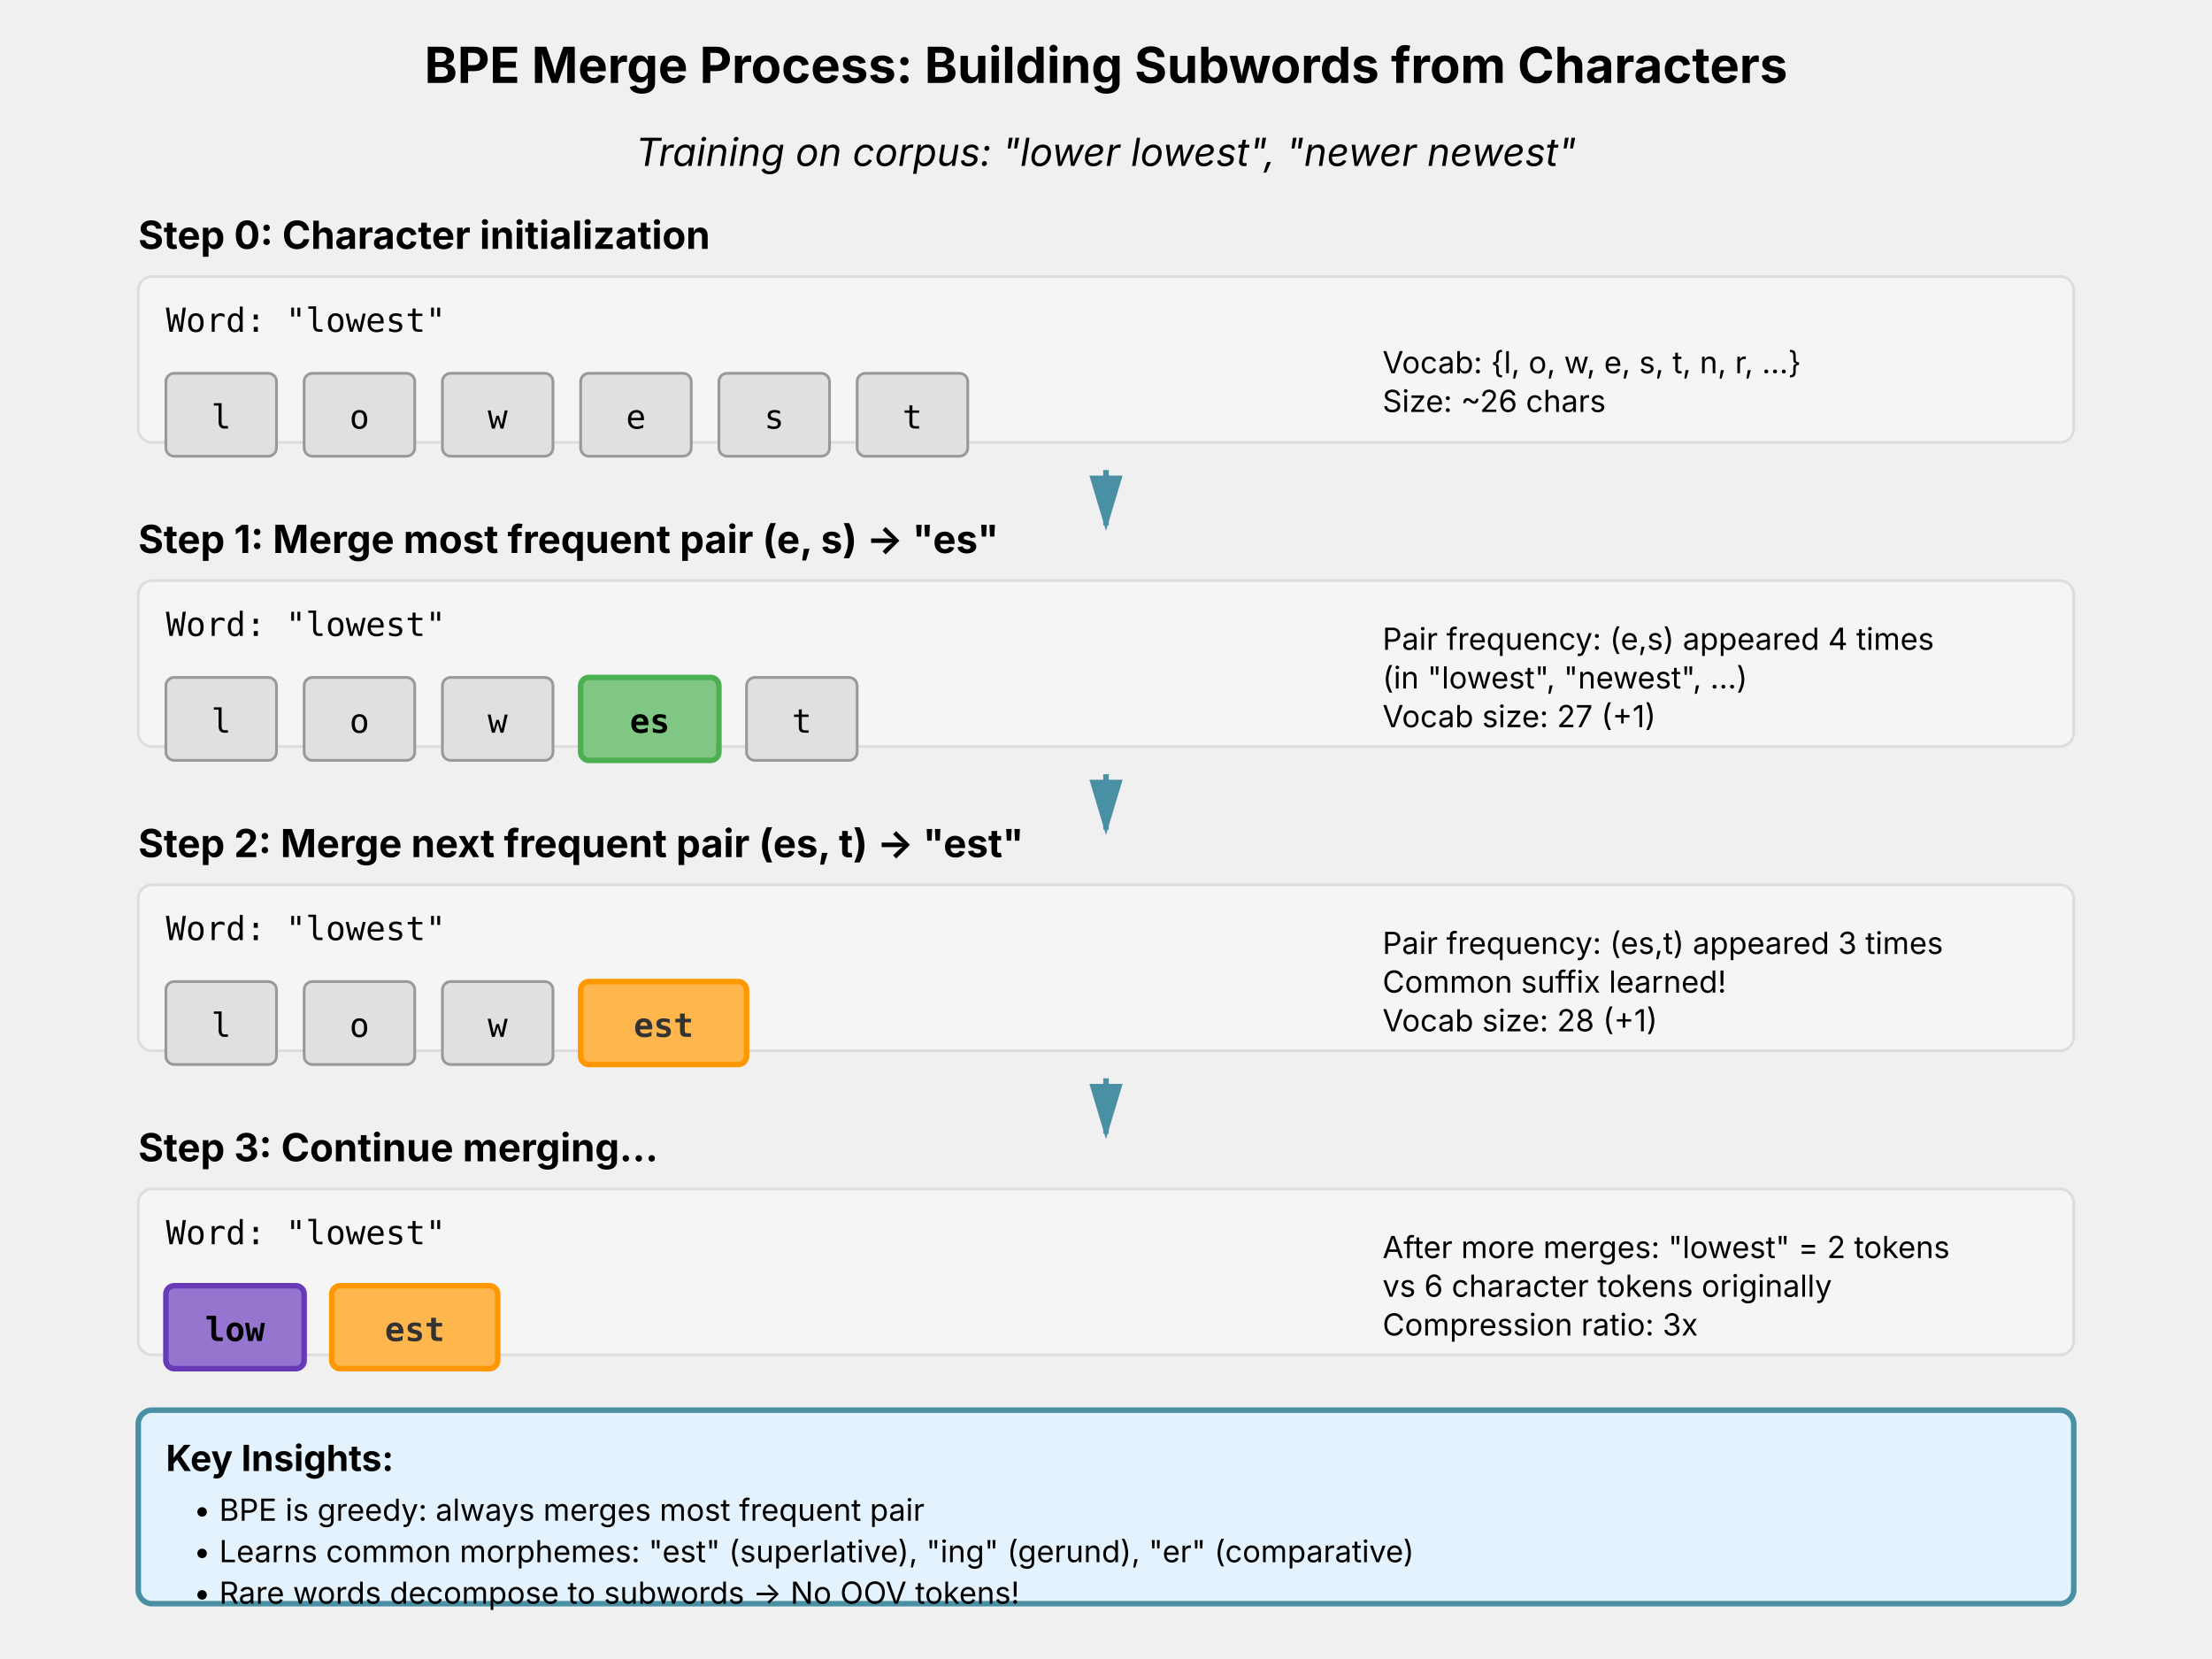
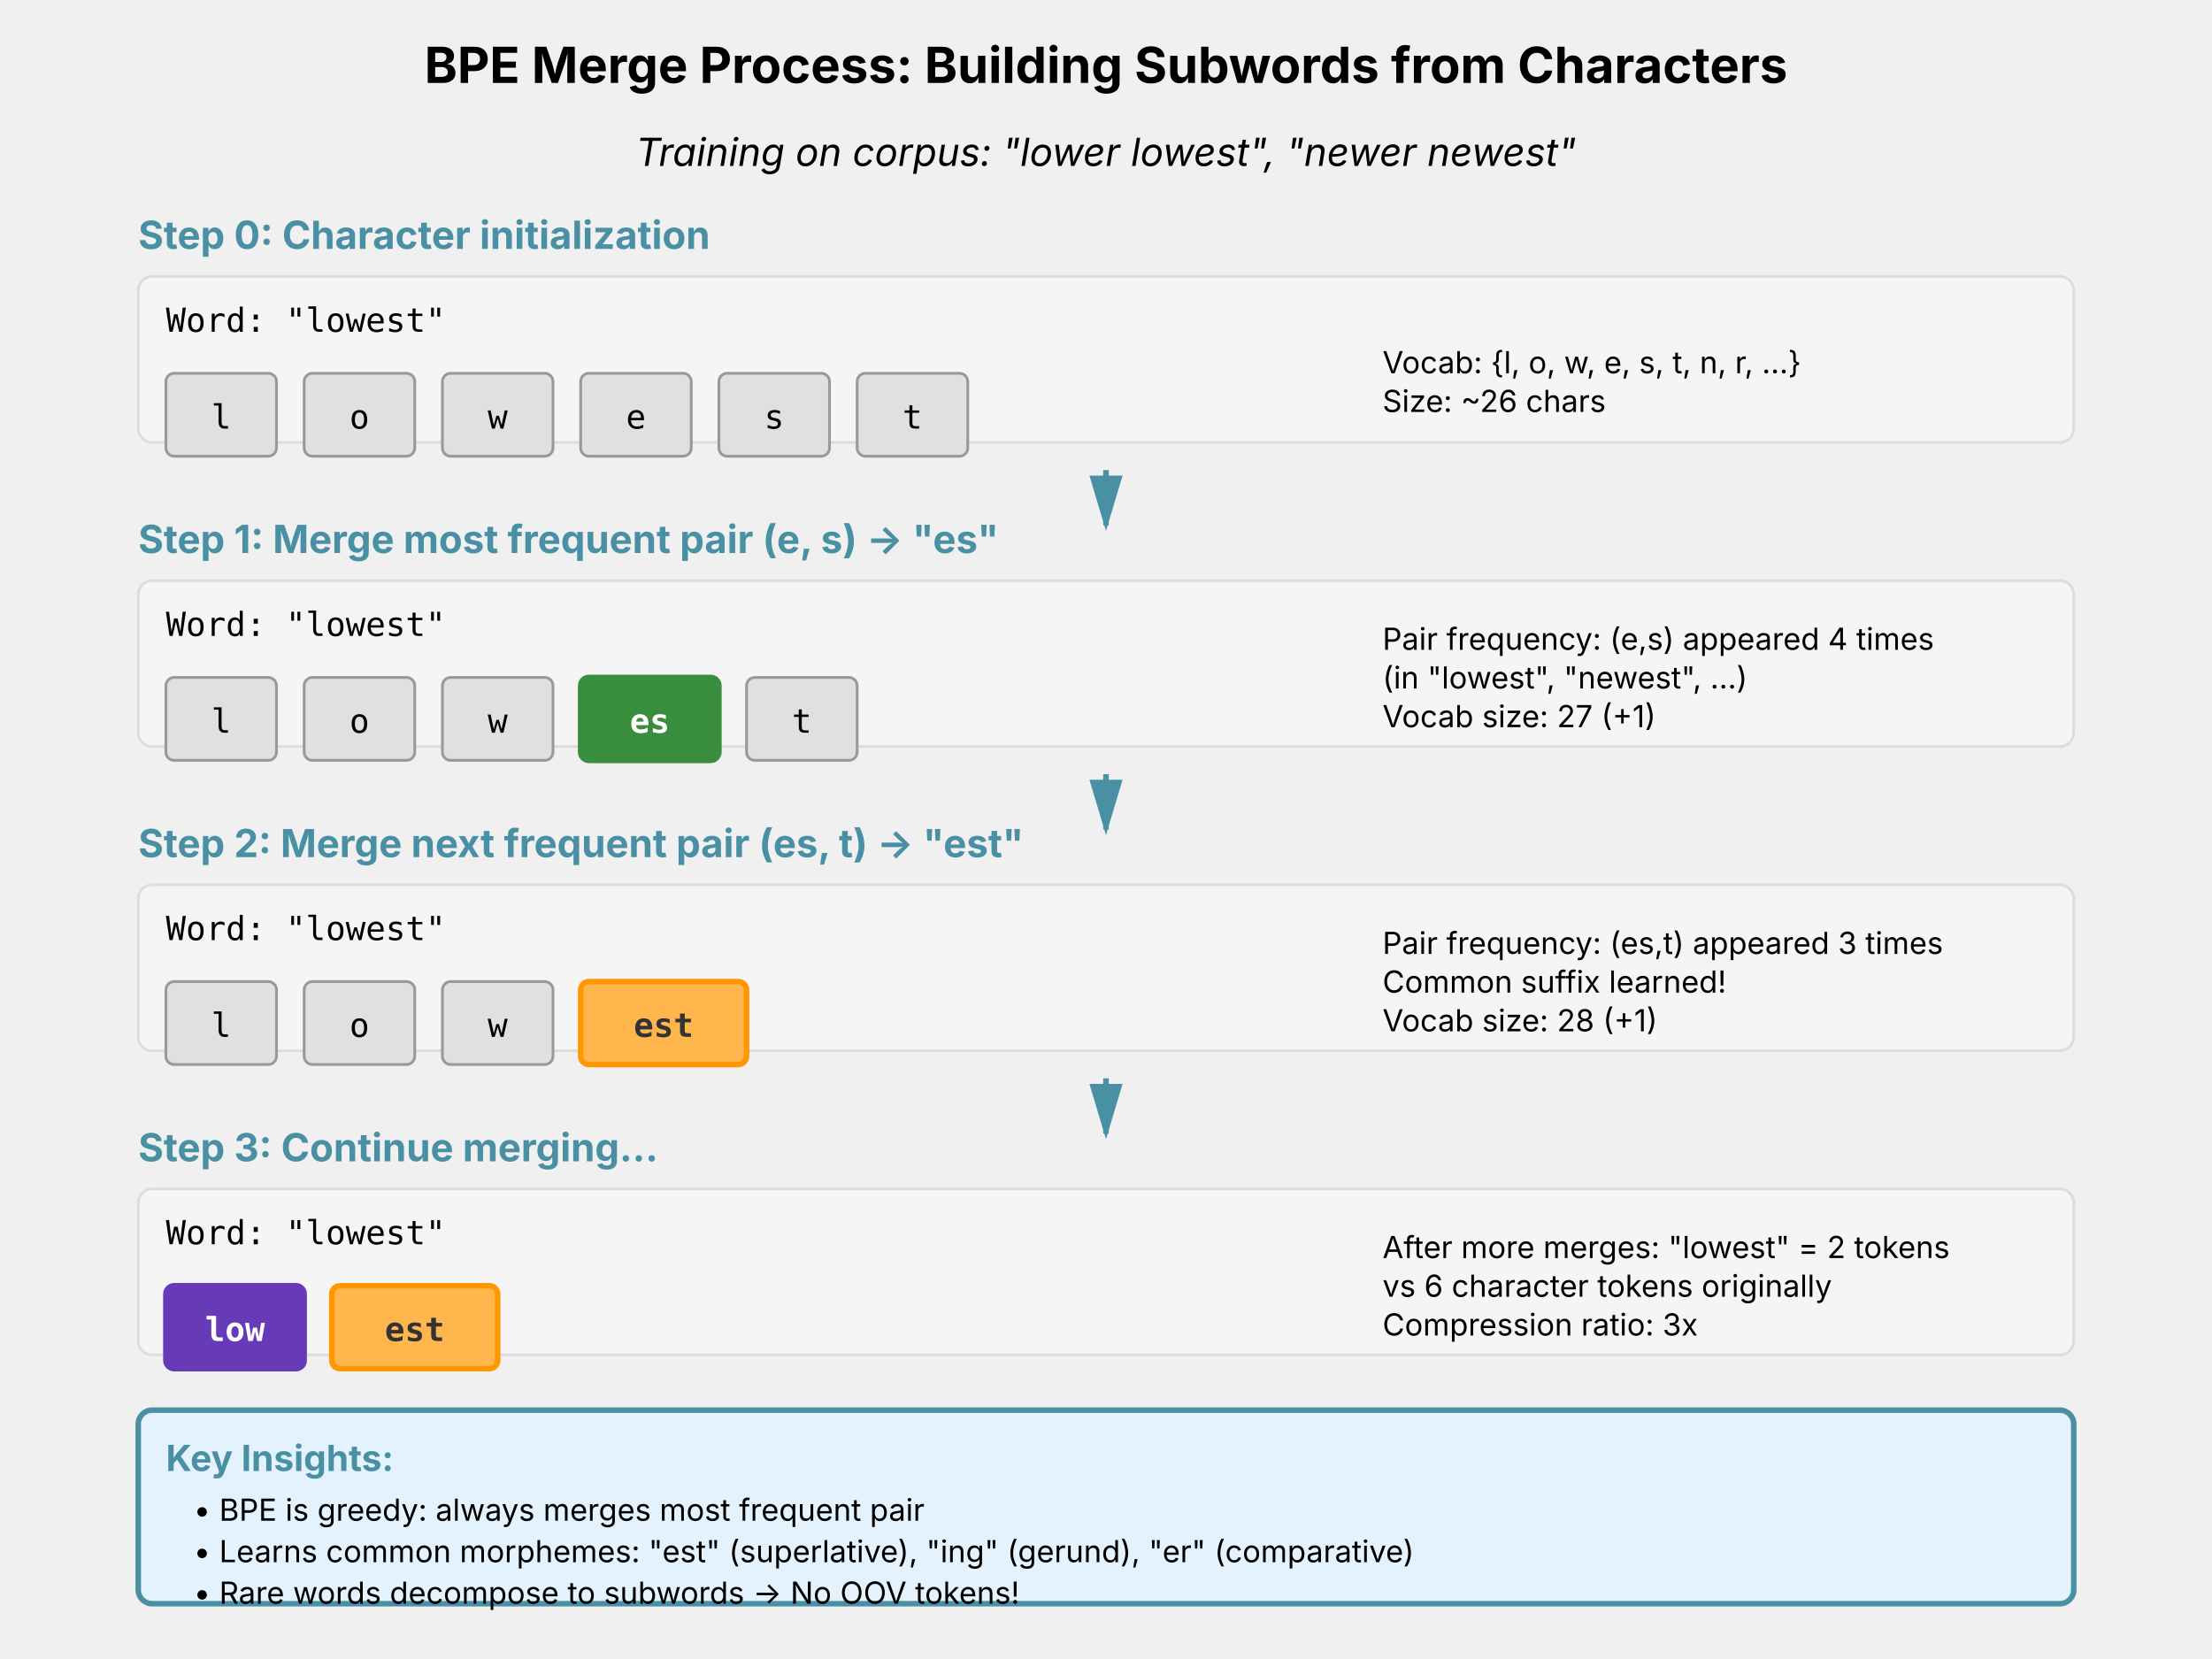
<svg xmlns="http://www.w3.org/2000/svg" viewBox="0 0 800 600">
  <style>
    /* Light mode (default) */
    text { fill: #000000; }
    .axis-text { fill: #000000; }
    .label-text { fill: #666666; }
    line[stroke="#333"] { stroke: #333333; }

    .bg-main { fill: #f5f5f5; }
    .bg-box { fill: #E0E0E0; }
    .bg-info { fill: #E3F2FD; }

    /* Dark mode */
    @media (prefers-color-scheme: dark) {
      text { fill: #ffffff; }
      .axis-text { fill: #ffffff; }
      .label-text { fill: #cccccc; }
      line[stroke="#333"] { stroke: #cccccc; }

      .bg-main { fill: #2d2d2d; }
      .bg-box { fill: #3d3d3d; }
      .bg-info { fill: #1e3a4a; }

      /* Keep white text white in dark mode (for colored backgrounds) */
      text[fill="#fff"],
      text[fill="#ffffff"],
      text[fill="white"] {
        fill: #ffffff;
      }

      /* Keep colored text readable in dark mode */
      text[fill="#E57373"] { fill: #ef5350; }
      text[fill="#81C784"] { fill: #66bb6a; }
      text[fill="#FFB74D"] { fill: #ffa726; }
      text[fill="#4A90A4"] { fill: #4fc3f7; }

      /* Keep dark text dark on light-colored backgrounds */
      text[style*="fill: #333"] { fill: #333333; }

      /* Darken colored backgrounds for dark mode */
-       rect[fill="#81C784"] { fill: #4a7c4e; }
+       rect[fill="#388E3C"] { fill: #2e7d32; }
      rect[fill="#FFB74D"] { fill: #8b5e28; }
-       rect[fill="#9575CD"] { fill: #5c4a7a; }
+       rect[fill="#673AB7"] { fill: #4527a0; }
    }
  </style>
  <text x="400" y="30" text-anchor="middle" font-size="18" font-weight="bold" font-family="system-ui, -apple-system, sans-serif" fill="#333">
    BPE Merge Process: Building Subwords from Characters
  </text>
  <text x="400" y="60" text-anchor="middle" font-size="14" font-style="italic" font-family="system-ui, -apple-system, sans-serif" fill="#666">
    Training on corpus: "lower lowest", "newer newest"
  </text>
  <g transform="translate(50, 90)">
-     <text x="0" y="0" font-size="14" font-weight="bold" font-family="system-ui, -apple-system, sans-serif" fill="#4A90A4">Step 0: Character initialization</text>
+     <text x="0" y="0" font-size="14" font-weight="bold" font-family="system-ui, -apple-system, sans-serif" fill="#4A90A4" style="fill: #4A90A4 !important;">Step 0: Character initialization</text>
    <rect x="0" y="10" width="700" height="60" class="bg-main" stroke="#ddd" stroke-width="1" rx="5" />
    <text x="10" y="30" font-size="12" font-family="monospace" fill="#333">Word: "lowest"</text>
    <g transform="translate(10, 45)">
      <rect x="0" y="0" width="40" height="30" class="bg-box" stroke="#999" stroke-width="1" rx="3" />
      <text x="20" y="20" text-anchor="middle" font-size="12" font-family="monospace" fill="#333">l</text>
      <rect x="50" y="0" width="40" height="30" class="bg-box" stroke="#999" stroke-width="1" rx="3" />
      <text x="70" y="20" text-anchor="middle" font-size="12" font-family="monospace" fill="#333">o</text>
      <rect x="100" y="0" width="40" height="30" class="bg-box" stroke="#999" stroke-width="1" rx="3" />
      <text x="120" y="20" text-anchor="middle" font-size="12" font-family="monospace" fill="#333">w</text>
      <rect x="150" y="0" width="40" height="30" class="bg-box" stroke="#999" stroke-width="1" rx="3" />
      <text x="170" y="20" text-anchor="middle" font-size="12" font-family="monospace" fill="#333">e</text>
      <rect x="200" y="0" width="40" height="30" class="bg-box" stroke="#999" stroke-width="1" rx="3" />
      <text x="220" y="20" text-anchor="middle" font-size="12" font-family="monospace" fill="#333">s</text>
      <rect x="250" y="0" width="40" height="30" class="bg-box" stroke="#999" stroke-width="1" rx="3" />
      <text x="270" y="20" text-anchor="middle" font-size="12" font-family="monospace" fill="#333">t</text>
    </g>
    <text x="450" y="45" font-size="11" font-family="system-ui, -apple-system, sans-serif" fill="#666">
      <tspan x="450" dy="0">Vocab: {l, o, w, e, s, t, n, r, ...}</tspan>
      <tspan x="450" dy="14">Size: ~26 chars</tspan>
    </text>
  </g>
  <path d="M 400 170 L 400 190" stroke="#4A90A4" stroke-width="2" marker-end="url(#arrowhead)" />
  <g transform="translate(50, 200)">
-     <text x="0" y="0" font-size="14" font-weight="bold" font-family="system-ui, -apple-system, sans-serif" fill="#4A90A4">Step 1: Merge most frequent pair (e, s) → "es"</text>
+     <text x="0" y="0" font-size="14" font-weight="bold" font-family="system-ui, -apple-system, sans-serif" fill="#4A90A4" style="fill: #4A90A4 !important;">Step 1: Merge most frequent pair (e, s) → "es"</text>
    <rect x="0" y="10" width="700" height="60" class="bg-main" stroke="#ddd" stroke-width="1" rx="5" />
    <text x="10" y="30" font-size="12" font-family="monospace" fill="#333">Word: "lowest"</text>
    <g transform="translate(10, 45)">
      <rect x="0" y="0" width="40" height="30" class="bg-box" stroke="#999" stroke-width="1" rx="3" />
      <text x="20" y="20" text-anchor="middle" font-size="12" font-family="monospace" fill="#333">l</text>
      <rect x="50" y="0" width="40" height="30" class="bg-box" stroke="#999" stroke-width="1" rx="3" />
      <text x="70" y="20" text-anchor="middle" font-size="12" font-family="monospace" fill="#333">o</text>
      <rect x="100" y="0" width="40" height="30" class="bg-box" stroke="#999" stroke-width="1" rx="3" />
      <text x="120" y="20" text-anchor="middle" font-size="12" font-family="monospace" fill="#333">w</text>
-       <rect x="150" y="0" width="50" height="30" fill="#81C784" stroke="#4CAF50" stroke-width="2" rx="3" />
-       <text x="175" y="20" text-anchor="middle" font-size="12" font-family="monospace" fill="#fff" font-weight="bold">es</text>
+       <rect x="150" y="0" width="50" height="30" fill="#388E3C" stroke="#388E3C" stroke-width="2" rx="3" />
+       <text x="175" y="20" text-anchor="middle" font-size="12" font-family="monospace" fill="#fff" font-weight="bold" style="fill: #fff !important;">es</text>
      <rect x="210" y="0" width="40" height="30" class="bg-box" stroke="#999" stroke-width="1" rx="3" />
      <text x="230" y="20" text-anchor="middle" font-size="12" font-family="monospace" fill="#333">t</text>
    </g>
    <text x="450" y="35" font-size="11" font-family="system-ui, -apple-system, sans-serif" fill="#666">
      <tspan x="450" dy="0">Pair frequency: (e,s) appeared 4 times</tspan>
      <tspan x="450" dy="14">(in "lowest", "newest", ...)</tspan>
      <tspan x="450" dy="14">Vocab size: 27 (+1)</tspan>
    </text>
  </g>
  <path d="M 400 280 L 400 300" stroke="#4A90A4" stroke-width="2" marker-end="url(#arrowhead)" />
  <g transform="translate(50, 310)">
-     <text x="0" y="0" font-size="14" font-weight="bold" font-family="system-ui, -apple-system, sans-serif" fill="#4A90A4">Step 2: Merge next frequent pair (es, t) → "est"</text>
+     <text x="0" y="0" font-size="14" font-weight="bold" font-family="system-ui, -apple-system, sans-serif" fill="#4A90A4" style="fill: #4A90A4 !important;">Step 2: Merge next frequent pair (es, t) → "est"</text>
    <rect x="0" y="10" width="700" height="60" class="bg-main" stroke="#ddd" stroke-width="1" rx="5" />
    <text x="10" y="30" font-size="12" font-family="monospace" fill="#333">Word: "lowest"</text>
    <g transform="translate(10, 45)">
      <rect x="0" y="0" width="40" height="30" class="bg-box" stroke="#999" stroke-width="1" rx="3" />
      <text x="20" y="20" text-anchor="middle" font-size="12" font-family="monospace" fill="#333">l</text>
      <rect x="50" y="0" width="40" height="30" class="bg-box" stroke="#999" stroke-width="1" rx="3" />
      <text x="70" y="20" text-anchor="middle" font-size="12" font-family="monospace" fill="#333">o</text>
      <rect x="100" y="0" width="40" height="30" class="bg-box" stroke="#999" stroke-width="1" rx="3" />
      <text x="120" y="20" text-anchor="middle" font-size="12" font-family="monospace" fill="#333">w</text>
      <rect x="150" y="0" width="60" height="30" fill="#FFB74D" stroke="#FF9800" stroke-width="2" rx="3" />
      <text x="180" y="20" text-anchor="middle" font-size="12" font-family="monospace" fill="#333" font-weight="bold" style="fill: #333 !important;">est</text>
    </g>
    <text x="450" y="35" font-size="11" font-family="system-ui, -apple-system, sans-serif" fill="#666">
      <tspan x="450" dy="0">Pair frequency: (es,t) appeared 3 times</tspan>
      <tspan x="450" dy="14">Common suffix learned!</tspan>
      <tspan x="450" dy="14">Vocab size: 28 (+1)</tspan>
    </text>
  </g>
  <path d="M 400 390 L 400 410" stroke="#4A90A4" stroke-width="2" marker-end="url(#arrowhead)" />
  <g transform="translate(50, 420)">
-     <text x="0" y="0" font-size="14" font-weight="bold" font-family="system-ui, -apple-system, sans-serif" fill="#4A90A4">Step 3: Continue merging...</text>
+     <text x="0" y="0" font-size="14" font-weight="bold" font-family="system-ui, -apple-system, sans-serif" fill="#4A90A4" style="fill: #4A90A4 !important;">Step 3: Continue merging...</text>
    <rect x="0" y="10" width="700" height="60" class="bg-main" stroke="#ddd" stroke-width="1" rx="5" />
    <text x="10" y="30" font-size="12" font-family="monospace" fill="#333">Word: "lowest"</text>
    <g transform="translate(10, 45)">
-       <rect x="0" y="0" width="50" height="30" fill="#9575CD" stroke="#673AB7" stroke-width="2" rx="3" />
-       <text x="25" y="20" text-anchor="middle" font-size="12" font-family="monospace" fill="#fff" font-weight="bold">low</text>
+       <rect x="0" y="0" width="50" height="30" fill="#673AB7" stroke="#673AB7" stroke-width="2" rx="3" />
+       <text x="25" y="20" text-anchor="middle" font-size="12" font-family="monospace" fill="#fff" font-weight="bold" style="fill: #fff !important;">low</text>
      <rect x="60" y="0" width="60" height="30" fill="#FFB74D" stroke="#FF9800" stroke-width="2" rx="3" />
      <text x="90" y="20" text-anchor="middle" font-size="12" font-family="monospace" fill="#333" font-weight="bold" style="fill: #333 !important;">est</text>
    </g>
    <text x="450" y="35" font-size="11" font-family="system-ui, -apple-system, sans-serif" fill="#666">
      <tspan x="450" dy="0">After more merges: "lowest" = 2 tokens</tspan>
      <tspan x="450" dy="14">vs 6 character tokens originally</tspan>
      <tspan x="450" dy="14">Compression ratio: 3x</tspan>
    </text>
  </g>
  <g transform="translate(50, 510)">
    <rect x="0" y="0" width="700" height="70" class="bg-info" stroke="#4A90A4" stroke-width="2" rx="5" />
-     <text x="10" y="22" font-size="13" font-weight="bold" font-family="system-ui, -apple-system, sans-serif" fill="#4A90A4">Key Insights:</text>
+     <text x="10" y="22" font-size="13" font-weight="bold" font-family="system-ui, -apple-system, sans-serif" fill="#4A90A4" style="fill: #4A90A4 !important;">Key Insights:</text>
    <text x="20" y="40" font-size="11" font-family="system-ui, -apple-system, sans-serif" fill="#333">
      <tspan x="20" dy="0">• BPE is greedy: always merges most frequent pair</tspan>
      <tspan x="20" dy="15">• Learns common morphemes: "est" (superlative), "ing" (gerund), "er" (comparative)</tspan>
      <tspan x="20" dy="15">• Rare words decompose to subwords → No OOV tokens!</tspan>
    </text>
  </g>
  <defs>
    <marker id="arrowhead" markerWidth="10" markerHeight="10" refX="9" refY="3" orient="auto">
      <polygon points="0 0, 10 3, 0 6" fill="#4A90A4" />
    </marker>
  </defs>
</svg>
